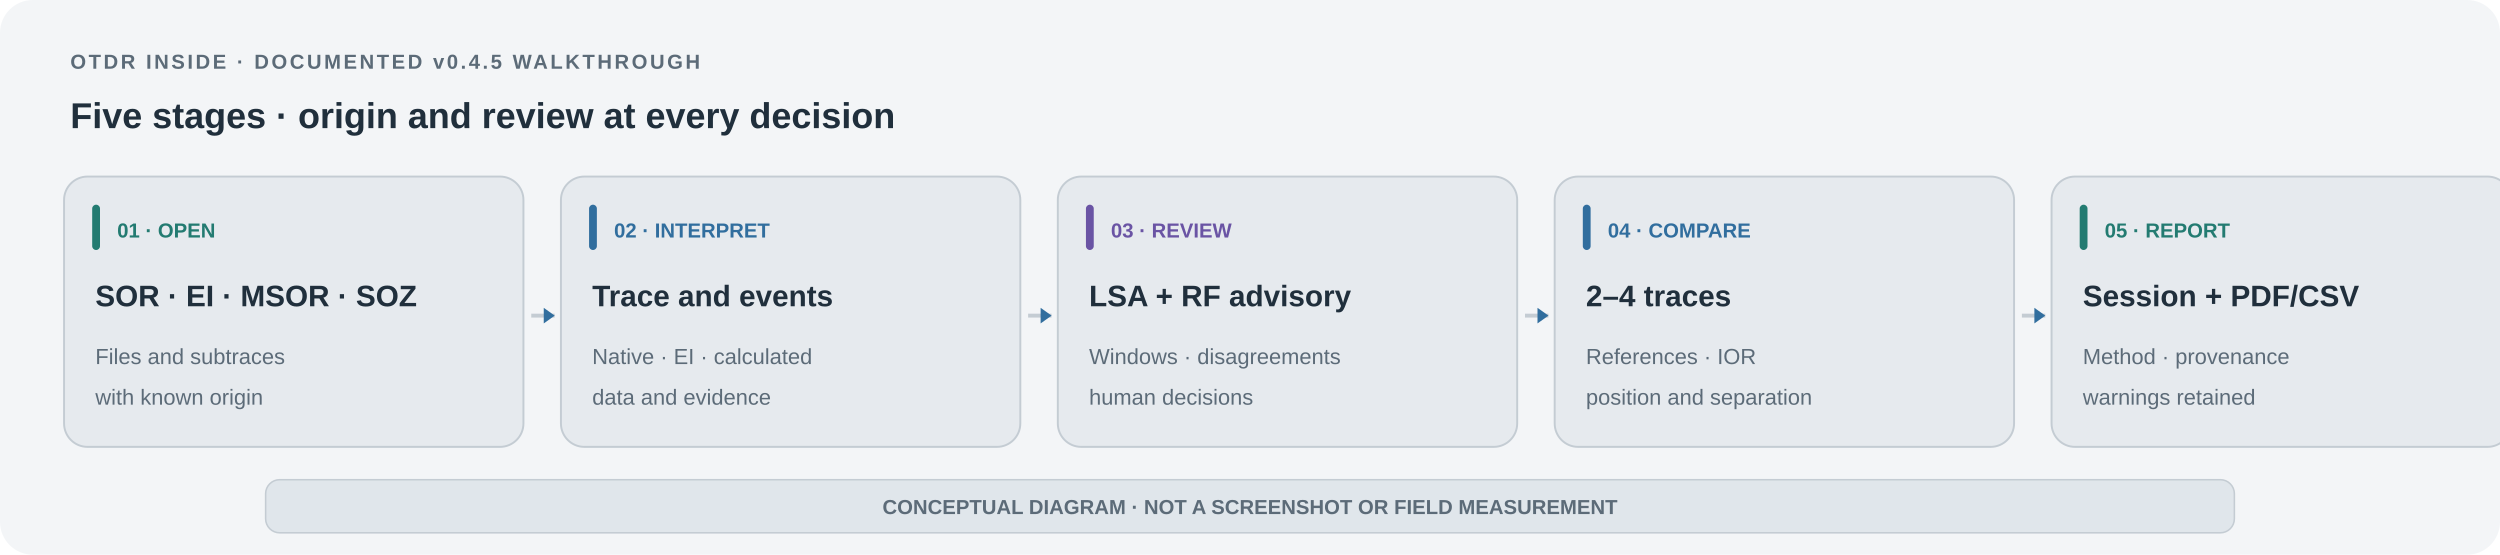
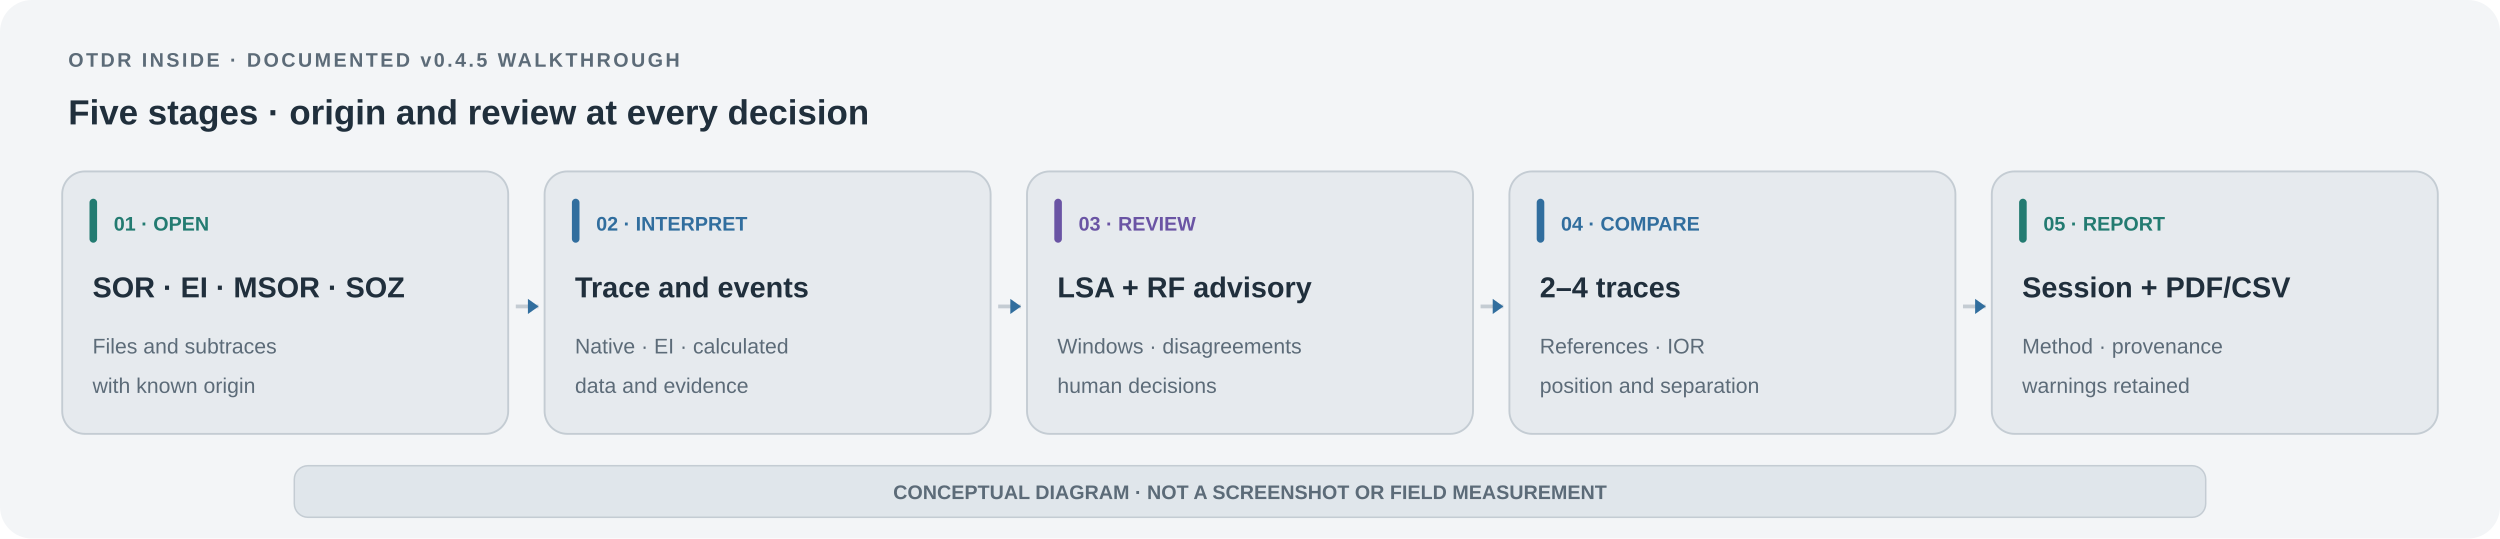
- <svg xmlns="http://www.w3.org/2000/svg" viewBox="0 0 1600 355" width="1600" height="355">
-   <rect x="0" y="0" width="1600" height="355" rx="21" fill="#f3f5f7" />
+ <svg xmlns="http://www.w3.org/2000/svg" viewBox="0 0 1648 355" width="1648" height="355">
+   <rect x="0" y="0" width="1648" height="355" rx="21" fill="#f3f5f7" />
  <g font-family="Segoe UI,Arial,sans-serif">
    <text x="45" y="44" font-size="13" font-weight="700" fill="#5c6b78" letter-spacing="1.6">OTDR INSIDE · DOCUMENTED v0.4.5 WALKTHROUGH</text>
    <text x="45" y="82" font-size="23" font-weight="700" fill="#202f3c">Five stages · origin and review at every decision</text>
    <rect x="41" y="113" width="294" height="173" rx="15" fill="#e6eaee" stroke="#c4ccd3" stroke-width="1.25" />
    <rect x="59" y="131" width="5" height="29" rx="2.5" fill="#237b71" />
    <text x="75" y="152" font-size="13" font-weight="700" fill="#237b71">01 · OPEN</text>
    <text x="61" y="196" font-size="19" font-weight="700" fill="#202f3c">SOR · EI · MSOR · SOZ</text>
    <text x="61" y="233" font-size="14" fill="#5c6b78">Files and subtraces</text>
    <text x="61" y="259" font-size="14" fill="#5c6b78">with known origin</text>
    <path d="M340 202 H355" stroke="#c4ccd3" stroke-width="2.5" fill="none" />
    <path d="M355 202 l-7 -5 v10 z" fill="#316e9e" />
    <rect x="359" y="113" width="294" height="173" rx="15" fill="#e6eaee" stroke="#c4ccd3" stroke-width="1.25" />
    <rect x="377" y="131" width="5" height="29" rx="2.5" fill="#316e9e" />
    <text x="393" y="152" font-size="13" font-weight="700" fill="#316e9e">02 · INTERPRET</text>
    <text x="379" y="196" font-size="19" font-weight="700" fill="#202f3c">Trace and events</text>
    <text x="379" y="233" font-size="14" fill="#5c6b78">Native · EI · calculated</text>
    <text x="379" y="259" font-size="14" fill="#5c6b78">data and evidence</text>
    <path d="M658 202 H673" stroke="#c4ccd3" stroke-width="2.5" fill="none" />
    <path d="M673 202 l-7 -5 v10 z" fill="#316e9e" />
    <rect x="677" y="113" width="294" height="173" rx="15" fill="#e6eaee" stroke="#c4ccd3" stroke-width="1.25" />
    <rect x="695" y="131" width="5" height="29" rx="2.5" fill="#6a54a4" />
    <text x="711" y="152" font-size="13" font-weight="700" fill="#6a54a4">03 · REVIEW</text>
    <text x="697" y="196" font-size="19" font-weight="700" fill="#202f3c">LSA + RF advisory</text>
    <text x="697" y="233" font-size="14" fill="#5c6b78">Windows · disagreements</text>
    <text x="697" y="259" font-size="14" fill="#5c6b78">human decisions</text>
    <path d="M976 202 H991" stroke="#c4ccd3" stroke-width="2.5" fill="none" />
    <path d="M991 202 l-7 -5 v10 z" fill="#316e9e" />
    <rect x="995" y="113" width="294" height="173" rx="15" fill="#e6eaee" stroke="#c4ccd3" stroke-width="1.25" />
    <rect x="1013" y="131" width="5" height="29" rx="2.5" fill="#316e9e" />
    <text x="1029" y="152" font-size="13" font-weight="700" fill="#316e9e">04 · COMPARE</text>
    <text x="1015" y="196" font-size="19" font-weight="700" fill="#202f3c">2–4 traces</text>
    <text x="1015" y="233" font-size="14" fill="#5c6b78">References · IOR</text>
    <text x="1015" y="259" font-size="14" fill="#5c6b78">position and separation</text>
    <path d="M1294 202 H1309" stroke="#c4ccd3" stroke-width="2.5" fill="none" />
    <path d="M1309 202 l-7 -5 v10 z" fill="#316e9e" />
    <rect x="1313" y="113" width="294" height="173" rx="15" fill="#e6eaee" stroke="#c4ccd3" stroke-width="1.25" />
    <rect x="1331" y="131" width="5" height="29" rx="2.5" fill="#237b71" />
    <text x="1347" y="152" font-size="13" font-weight="700" fill="#237b71">05 · REPORT</text>
    <text x="1333" y="196" font-size="19" font-weight="700" fill="#202f3c">Session + PDF/CSV</text>
    <text x="1333" y="233" font-size="14" fill="#5c6b78">Method · provenance</text>
    <text x="1333" y="259" font-size="14" fill="#5c6b78">warnings retained</text>
-     <rect x="170" y="307" width="1260" height="34" rx="9" fill="#e0e6eb" stroke="#c4ccd3" />
-     <text x="800" y="329" text-anchor="middle" font-size="13" font-weight="600" fill="#5c6b78">CONCEPTUAL DIAGRAM · NOT A SCREENSHOT OR FIELD MEASUREMENT</text>
+     <rect x="194" y="307" width="1260" height="34" rx="9" fill="#e0e6eb" stroke="#c4ccd3" />
+     <text x="824" y="329" text-anchor="middle" font-size="13" font-weight="600" fill="#5c6b78">CONCEPTUAL DIAGRAM · NOT A SCREENSHOT OR FIELD MEASUREMENT</text>
  </g>
</svg>
